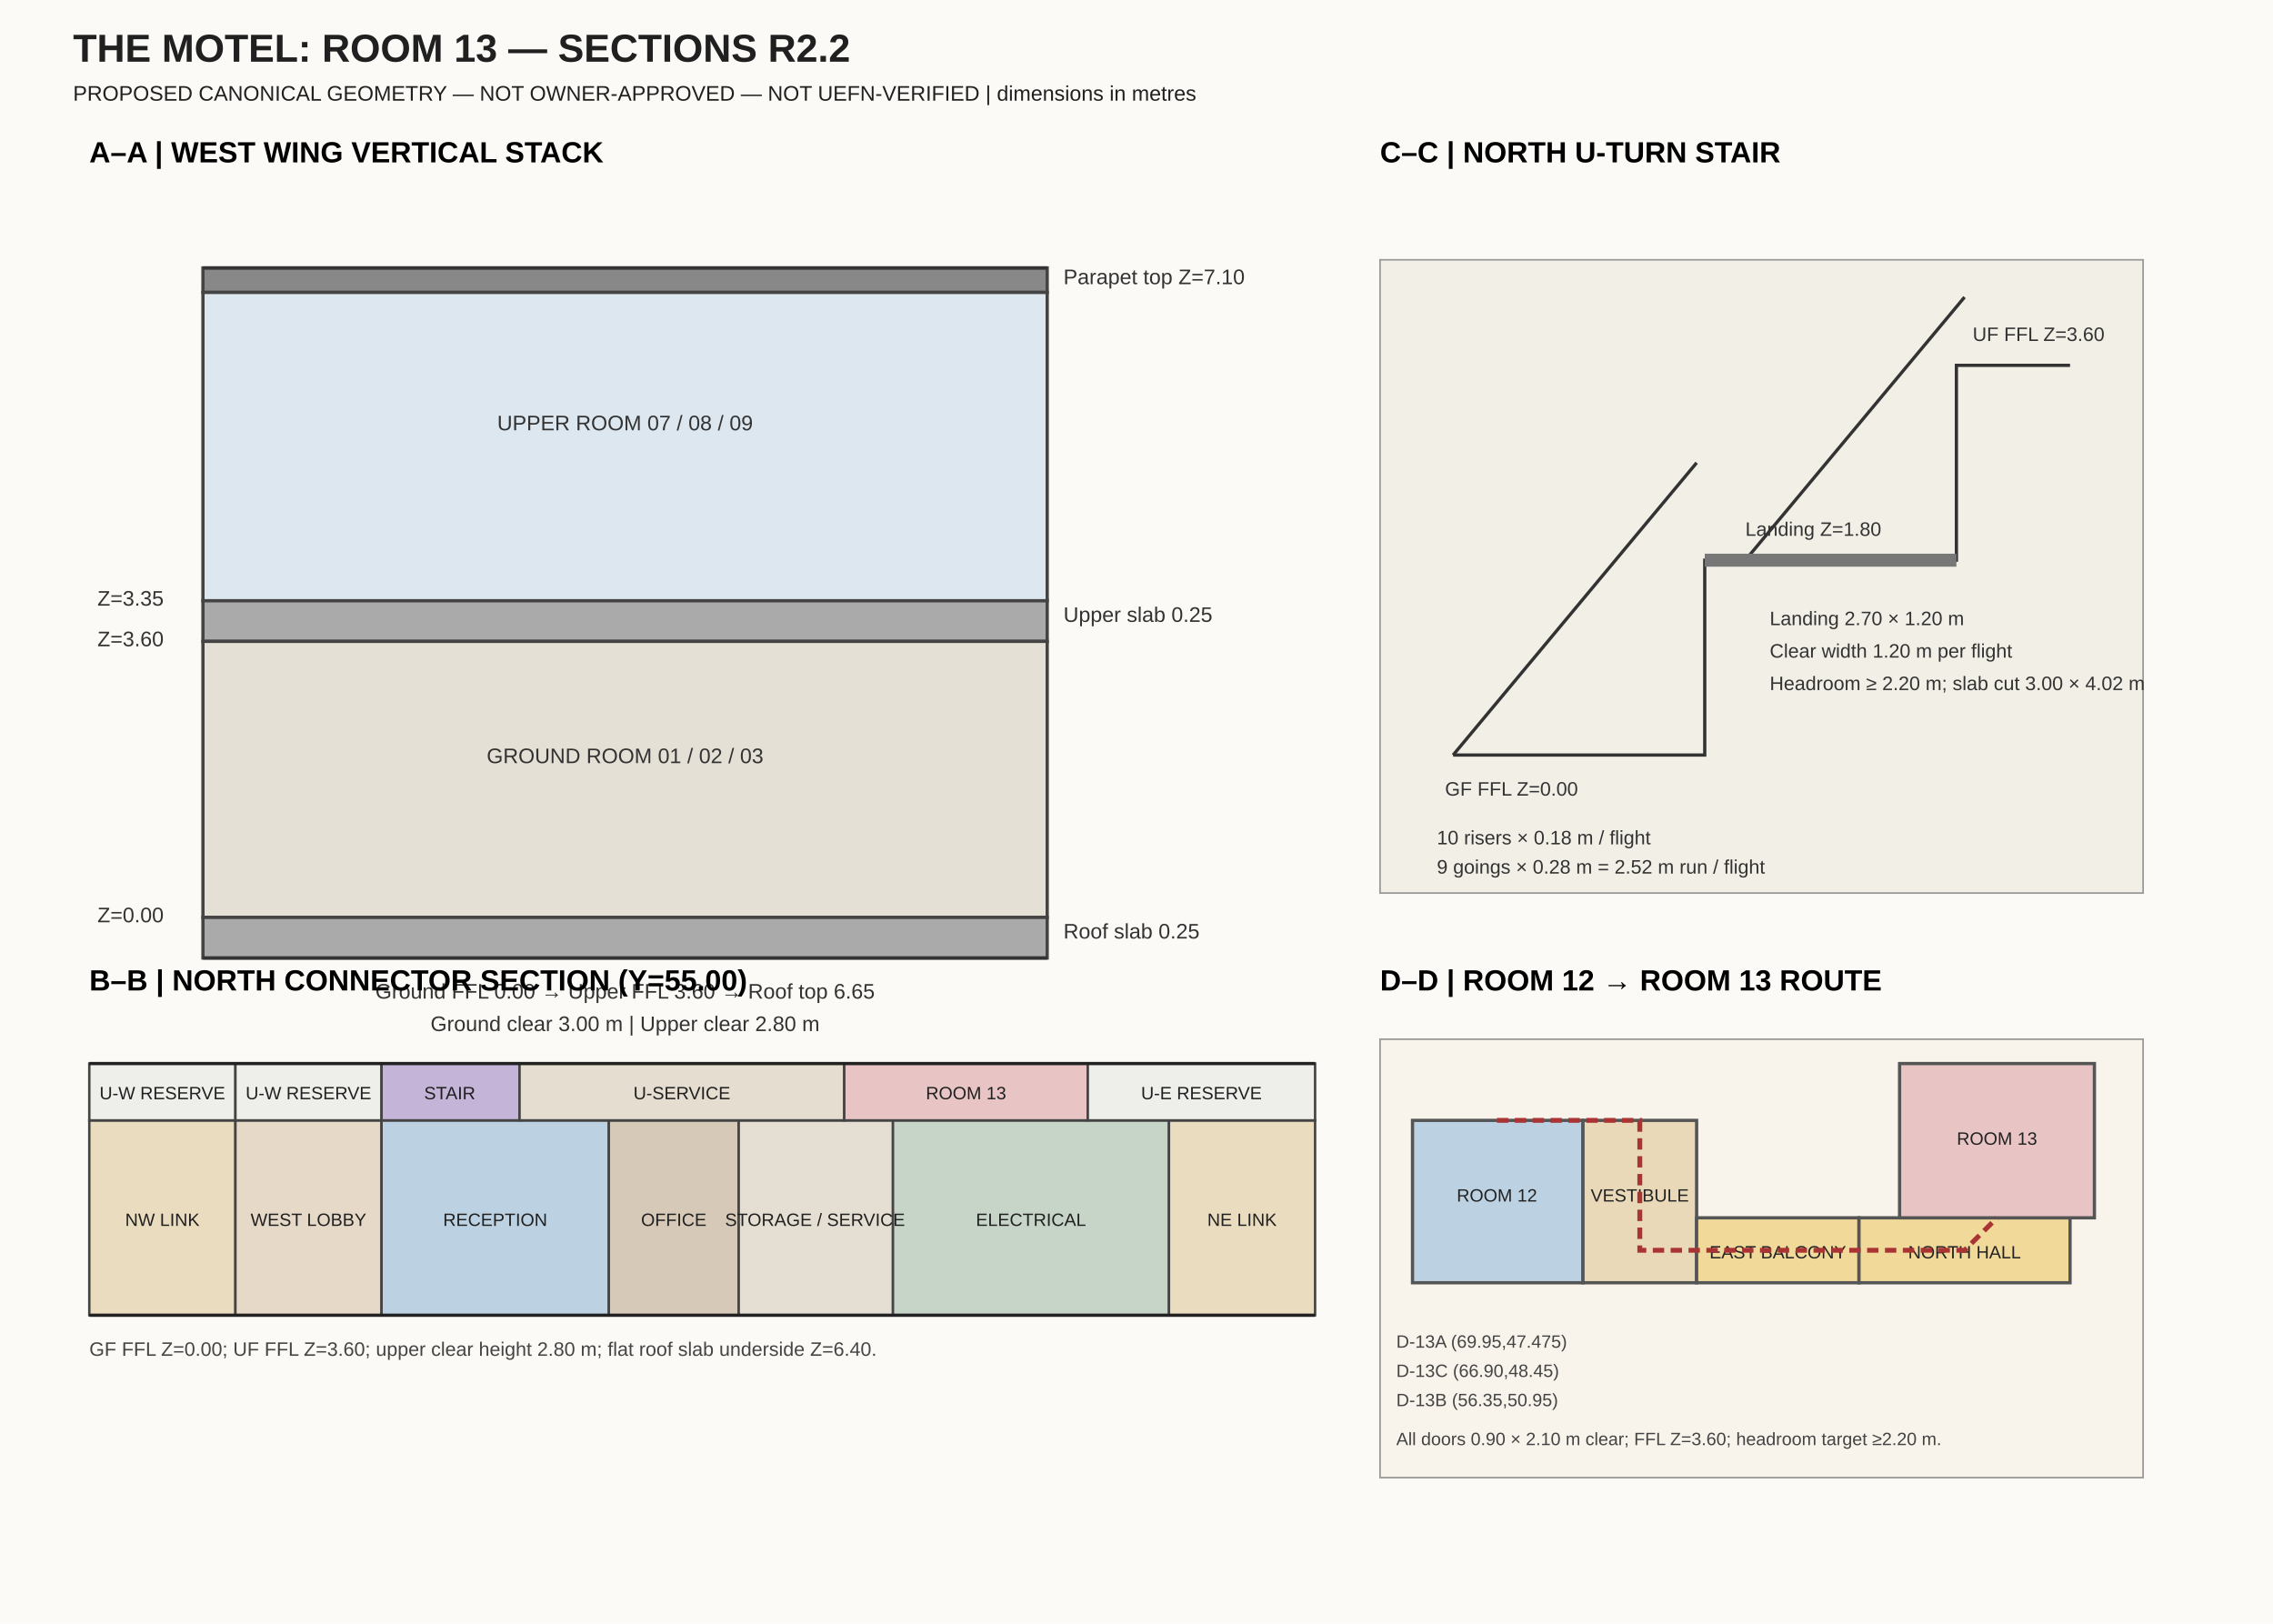
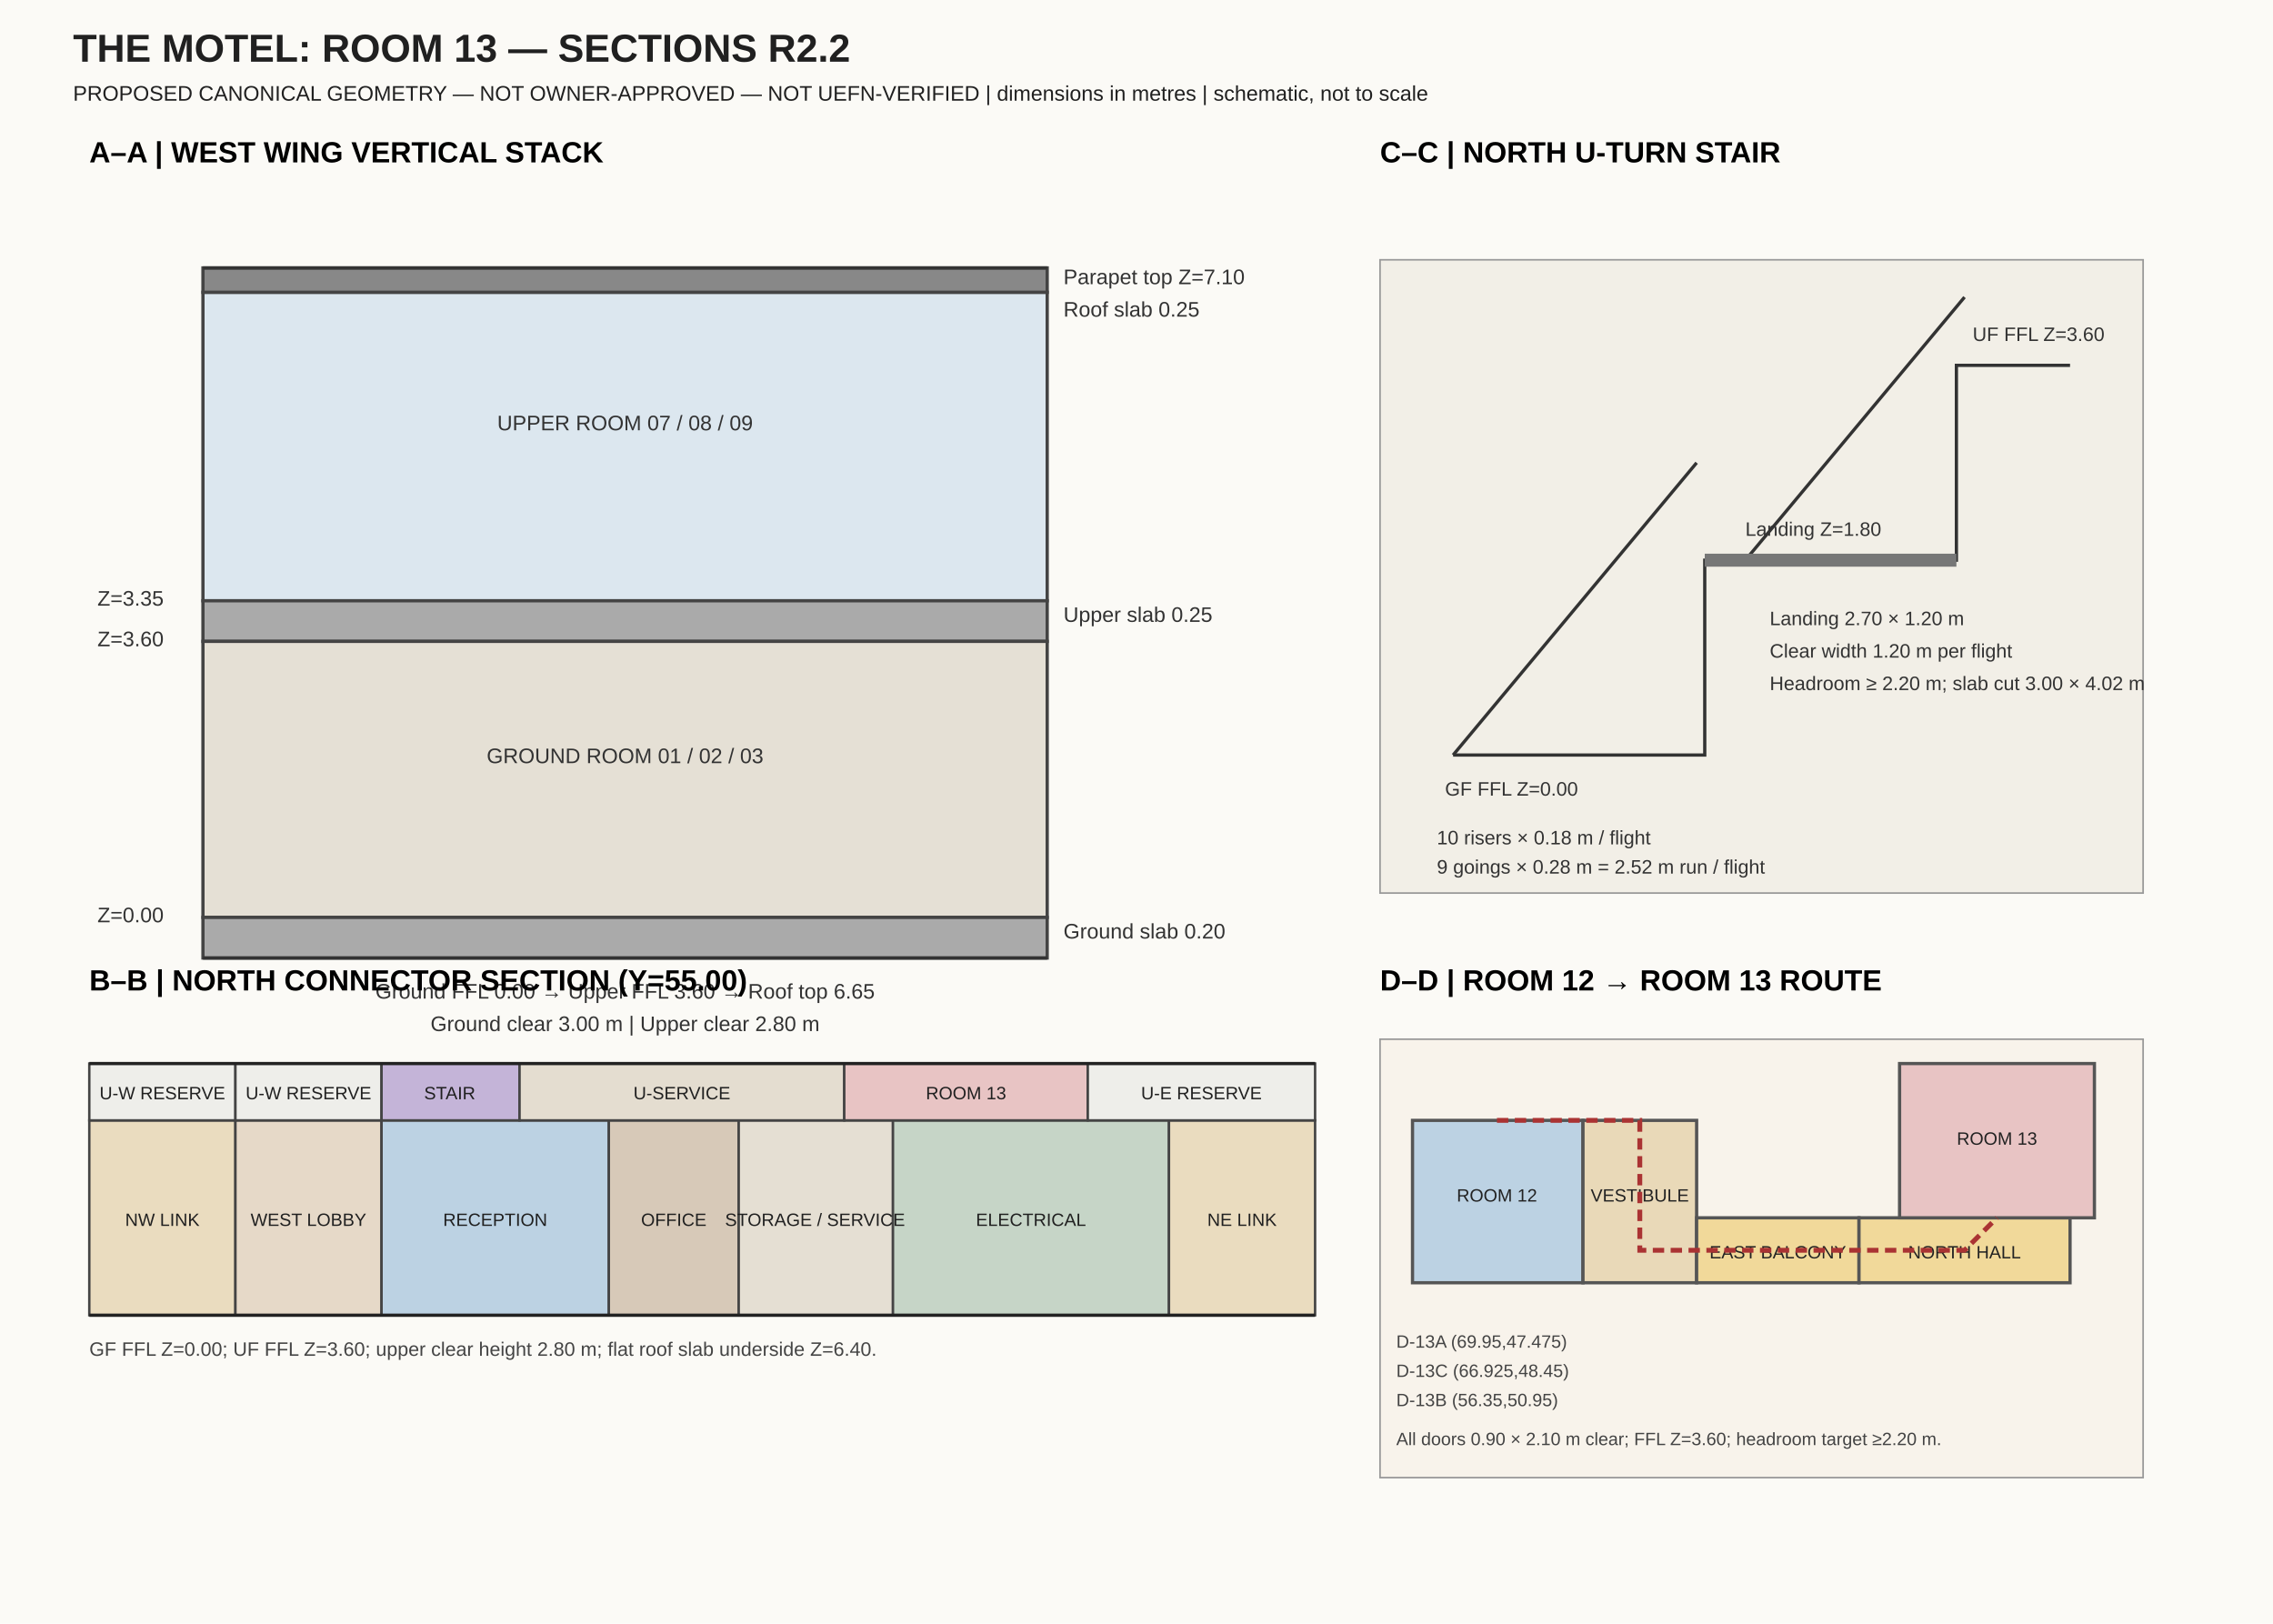
<svg xmlns="http://www.w3.org/2000/svg" width="1400" height="1000" viewBox="0 0 1400 1000">
  <rect width="1400" height="1000" fill="#fbfaf6" />
  <g font-family="Arial" fill="#202020">
    <text x="45" y="38" font-size="24" font-weight="bold">THE MOTEL: ROOM 13 — SECTIONS R2.2</text>
-     <text x="45" y="62" font-size="13">PROPOSED CANONICAL GEOMETRY — NOT OWNER-APPROVED — NOT UEFN-VERIFIED | dimensions in metres</text>
+     <text x="45" y="62" font-size="13">PROPOSED CANONICAL GEOMETRY — NOT OWNER-APPROVED — NOT UEFN-VERIFIED | dimensions in metres | schematic, not to scale</text>
  </g>
  <g transform="translate(55,100)">
    <text x="0" y="0" font-family="Arial" font-size="18" font-weight="bold">A–A | WEST WING VERTICAL STACK</text>
    <g stroke="#444" fill="none" stroke-width="2">
      <rect x="70" y="80" width="520" height="190" fill="#dce7ef" />
      <rect x="70" y="270" width="520" height="25" fill="#aaa" />
      <rect x="70" y="295" width="520" height="170" fill="#e5e0d5" />
      <rect x="70" y="465" width="520" height="25" fill="#aaa" />
      <rect x="70" y="65" width="520" height="15" fill="#888" />
      <path d="M70 65 H590 M70 490 H590" stroke="#333" />
    </g>
    <g font-family="Arial" font-size="13" fill="#333">
      <text x="330" y="165" text-anchor="middle">UPPER ROOM 07 / 08 / 09</text>
      <text x="330" y="370" text-anchor="middle">GROUND ROOM 01 / 02 / 03</text>
      <text x="600" y="283">Upper slab 0.25</text>
-       <text x="600" y="478">Roof slab 0.25</text>
+       <text x="600" y="478">Ground slab 0.20</text>
      <text x="600" y="75">Parapet top Z=7.10</text>
+       <text x="600" y="95">Roof slab 0.25</text>
      <text x="5" y="273">Z=3.35</text>
      <text x="5" y="298">Z=3.60</text>
      <text x="5" y="468">Z=0.00</text>
      <text x="330" y="515" text-anchor="middle">Ground FFL 0.00 → Upper FFL 3.60 → Roof top 6.65</text>
      <text x="330" y="535" text-anchor="middle">Ground clear 3.00 m | Upper clear 2.80 m</text>
    </g>
  </g>
  <g transform="translate(55,610)">
    <text x="0" y="0" font-family="Arial" font-size="18" font-weight="bold">B–B | NORTH CONNECTOR SECTION (Y=55.00)</text>
    <g stroke="#444" stroke-width="1.5">
      <rect x="0" y="80" width="90" height="120" fill="#eadcbf" />
      <rect x="90" y="80" width="90" height="120" fill="#e6d9c8" />
      <rect x="180" y="80" width="140" height="120" fill="#bcd2e3" />
      <rect x="320" y="80" width="80" height="120" fill="#d7c9b8" />
      <rect x="400" y="80" width="95" height="120" fill="#e5dfd3" />
      <rect x="495" y="80" width="170" height="120" fill="#c6d5c7" />
      <rect x="665" y="80" width="90" height="120" fill="#eadcbf" />
      <rect x="0" y="45" width="90" height="35" fill="#eeeeea" />
      <rect x="90" y="45" width="90" height="35" fill="#eeeeea" />
      <rect x="180" y="45" width="85" height="35" fill="#c4b4d8" />
      <rect x="265" y="45" width="200" height="35" fill="#e4ddd0" />
      <rect x="465" y="45" width="150" height="35" fill="#e8c4c4" />
      <rect x="615" y="45" width="140" height="35" fill="#eeeeea" />
      <path d="M0 200 H755 M0 45 H755" stroke="#222" stroke-width="2" />
    </g>
    <g font-family="Arial" font-size="11" fill="#202020" text-anchor="middle">
      <text x="45" y="145">NW LINK</text>
      <text x="135" y="145">WEST LOBBY</text>
      <text x="250" y="145">RECEPTION</text>
      <text x="360" y="145">OFFICE</text>
      <text x="447" y="145">STORAGE / SERVICE</text>
      <text x="580" y="145">ELECTRICAL</text>
      <text x="710" y="145">NE LINK</text>
      <text x="45" y="67">U-W RESERVE</text>
      <text x="135" y="67">U-W RESERVE</text>
      <text x="222" y="67">STAIR</text>
      <text x="365" y="67">U-SERVICE</text>
      <text x="540" y="67">ROOM 13</text>
      <text x="685" y="67">U-E RESERVE</text>
    </g>
    <text x="0" y="225" font-family="Arial" font-size="12" fill="#444">GF FFL Z=0.00; UF FFL Z=3.60; upper clear height 2.80 m; flat roof slab underside Z=6.40.</text>
  </g>
  <g transform="translate(850,100)">
    <text x="0" y="0" font-family="Arial" font-size="18" font-weight="bold">C–C | NORTH U-TURN STAIR</text>
    <rect x="0" y="60" width="470" height="390" fill="#f2efe7" stroke="#999" />
    <g stroke="#333" stroke-width="2" fill="none">
      <path d="M45 365 H200 V245 H355 V125 H425" />
      <path d="M45 365 L60 347 L75 329 L90 311 L105 293 L120 275 L135 257 L150 239 L165 221 L180 203 L195 185" />
      <path d="M225 245 L240 227 L255 209 L270 191 L285 173 L300 155 L315 137 L330 119 L345 101 L360 83" />
      <path d="M200 245 H355" stroke="#777" stroke-width="8" />
    </g>
    <g font-family="Arial" font-size="12" fill="#333">
      <text x="40" y="390">GF FFL Z=0.00</text>
      <text x="225" y="230">Landing Z=1.80</text>
      <text x="365" y="110">UF FFL Z=3.60</text>
      <text x="35" y="420">10 risers × 0.18 m / flight</text>
      <text x="35" y="438">9 goings × 0.28 m = 2.52 m run / flight</text>
      <text x="240" y="285">Landing 2.70 × 1.20 m</text>
      <text x="240" y="305">Clear width 1.20 m per flight</text>
      <text x="240" y="325">Headroom ≥ 2.20 m; slab cut 3.00 × 4.02 m</text>
    </g>
  </g>
  <g transform="translate(850,610)">
    <text x="0" y="0" font-family="Arial" font-size="18" font-weight="bold">D–D | ROOM 12 → ROOM 13 ROUTE</text>
    <rect x="0" y="30" width="470" height="270" fill="#f8f3eb" stroke="#999" />
    <g stroke="#555" stroke-width="2">
      <rect x="20" y="80" width="105" height="100" fill="#bcd2e3" />
      <rect x="125" y="80" width="70" height="100" fill="#e9d9b8" />
      <rect x="195" y="140" width="100" height="40" fill="#f1d99a" />
      <rect x="295" y="140" width="130" height="40" fill="#f1d99a" />
      <rect x="320" y="45" width="120" height="95" fill="#e8c4c4" />
    </g>
    <g font-family="Arial" font-size="11" fill="#222" text-anchor="middle">
      <text x="72" y="130">ROOM 12</text>
      <text x="160" y="130">VESTIBULE</text>
      <text x="245" y="165">EAST BALCONY</text>
      <text x="360" y="165">NORTH HALL</text>
      <text x="380" y="95">ROOM 13</text>
    </g>
    <path d="M72 80 L160 80 L160 160 L245 160 L360 160 L380 140" fill="none" stroke="#a33" stroke-width="3" stroke-dasharray="7 4" />
    <g font-family="Arial" font-size="11" fill="#444">
      <text x="10" y="220">D-13A (69.95,47.475)</text>
-       <text x="10" y="238">D-13C (66.90,48.45)</text>
+       <text x="10" y="238">D-13C (66.925,48.45)</text>
      <text x="10" y="256">D-13B (56.35,50.95)</text>
      <text x="10" y="280">All doors 0.90 × 2.10 m clear; FFL Z=3.60; headroom target ≥2.20 m.</text>
    </g>
  </g>
</svg>
